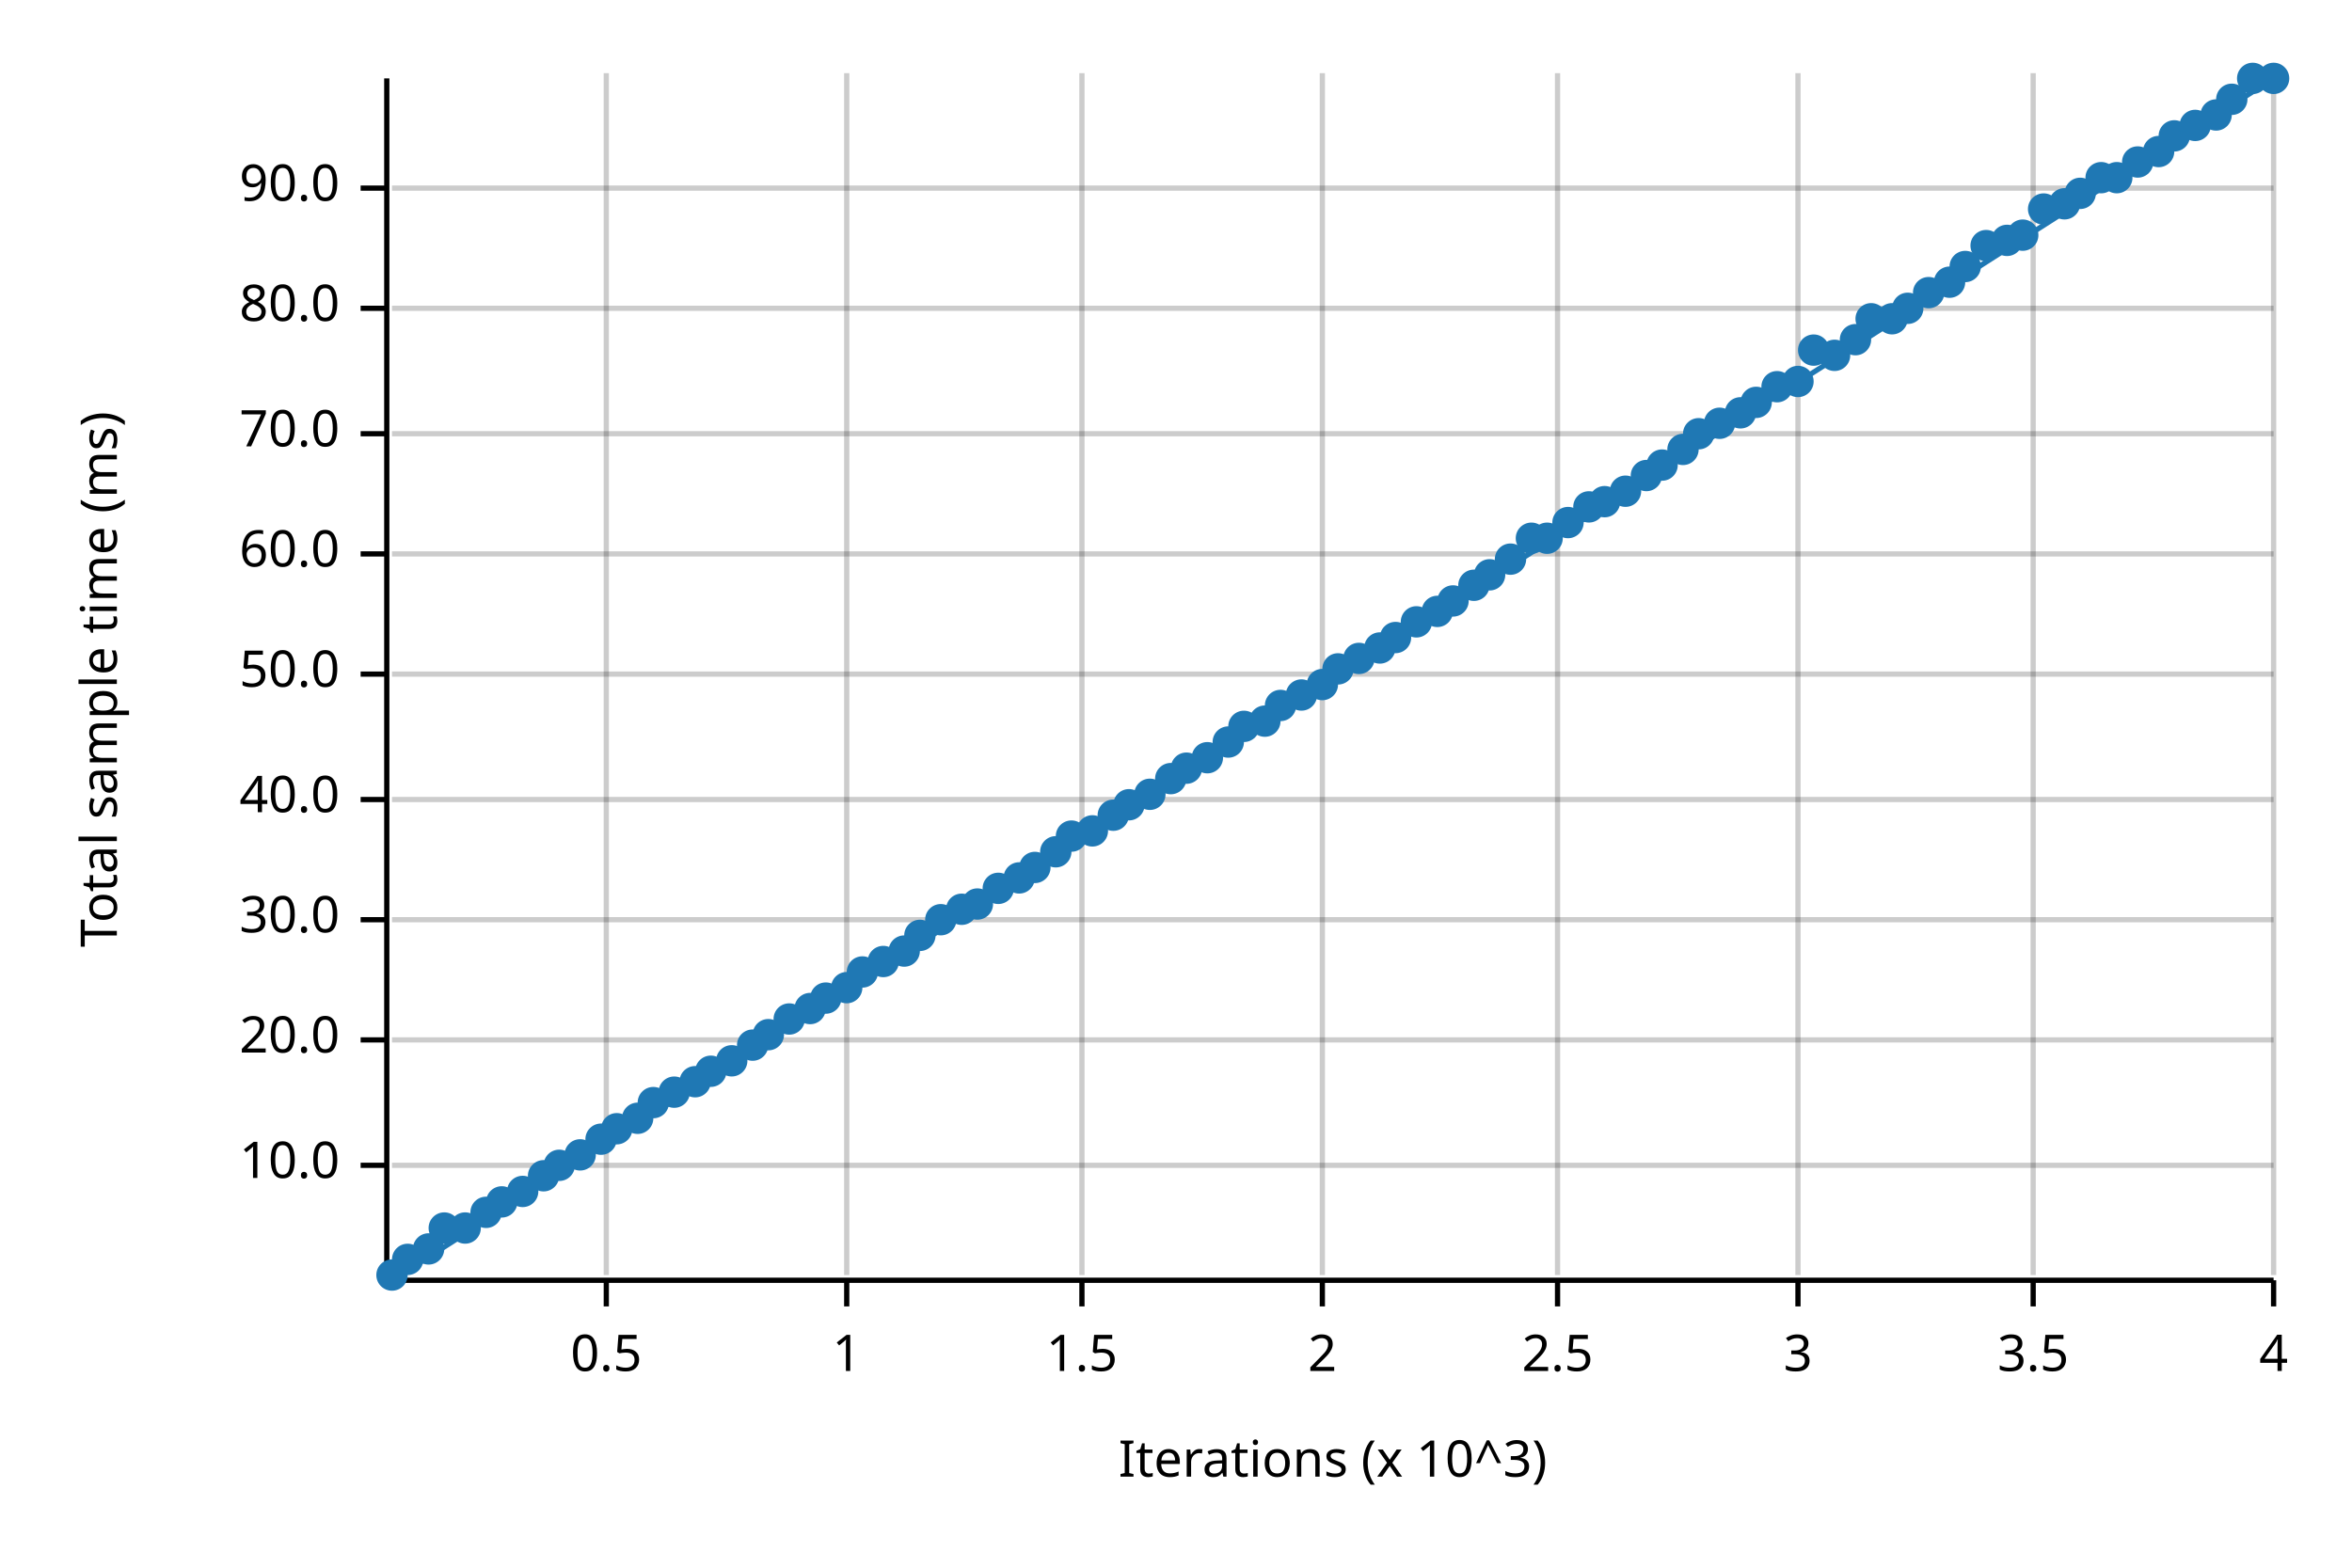
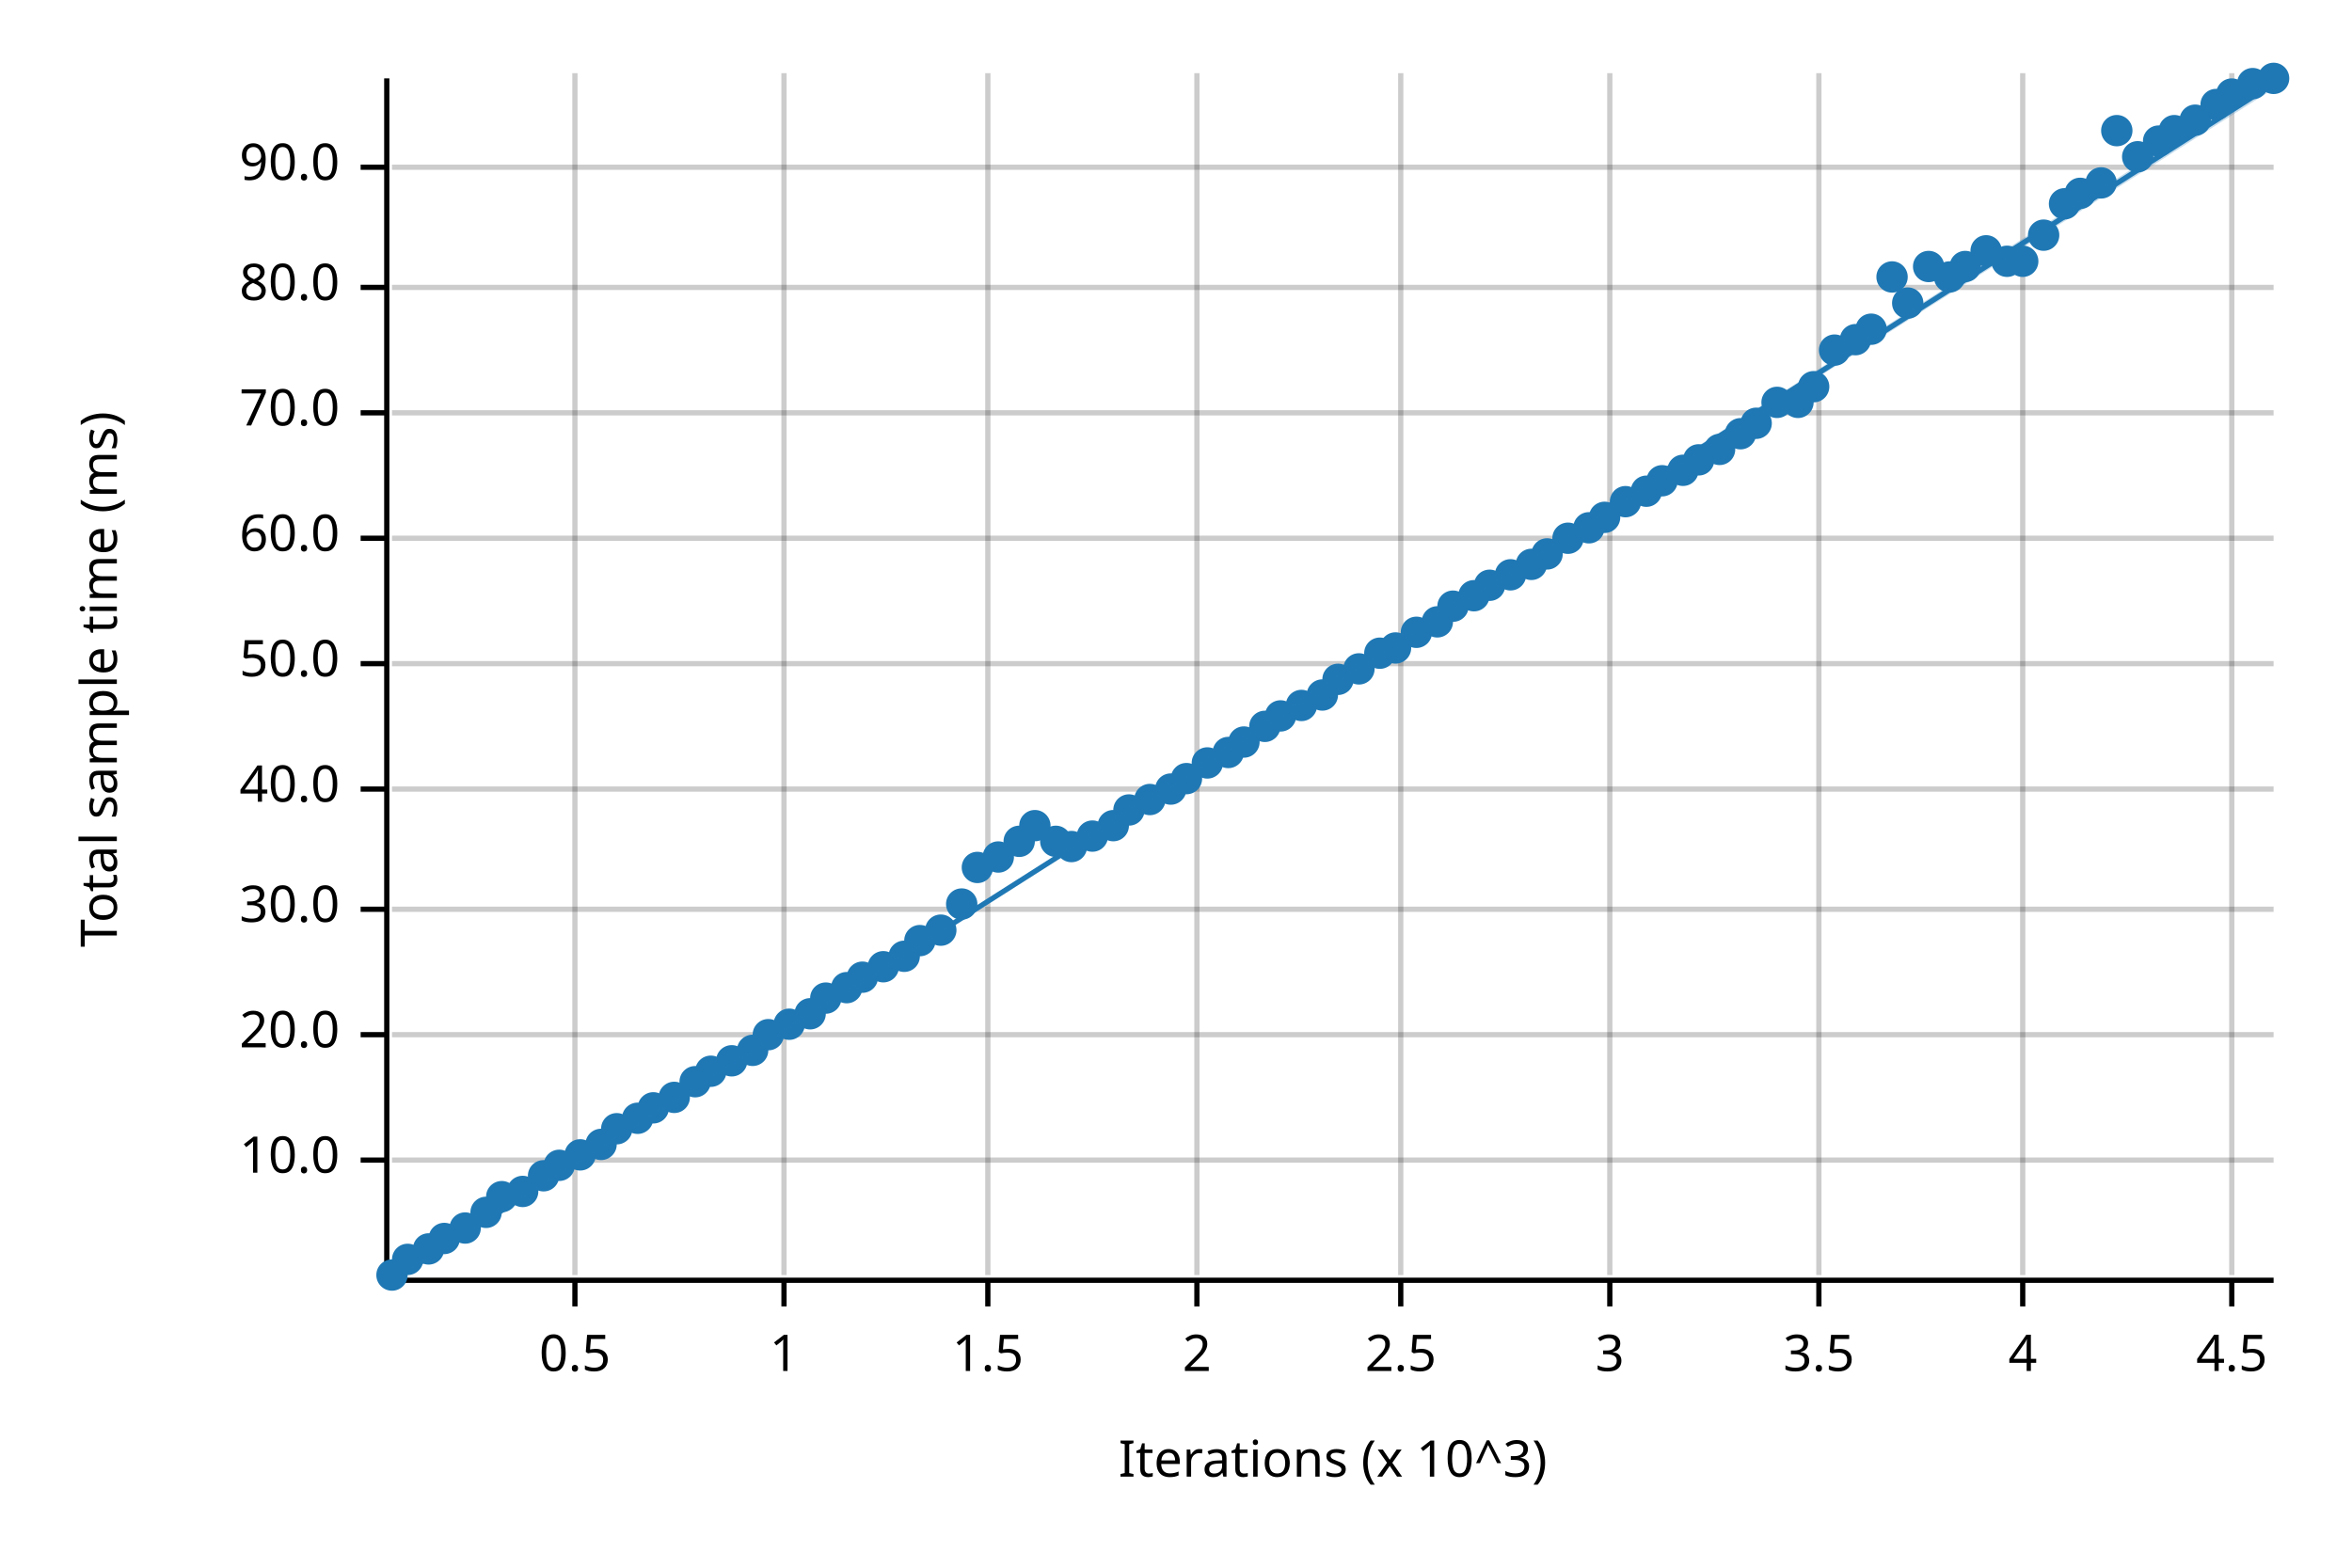
<svg xmlns="http://www.w3.org/2000/svg" width="450" height="300" viewBox="0 0 450 300">
  <text x="15" y="130" dy="0.76em" text-anchor="middle" font-family="sans-serif" font-size="9.677" opacity="1" fill="#000000" transform="rotate(270, 15, 130)">
Total sample time (ms)
</text>
  <text x="255" y="285" dy="-0.5ex" text-anchor="middle" font-family="sans-serif" font-size="9.677" opacity="1" fill="#000000">
Iterations (x 10^3)
</text>
-   <line opacity="0.2" stroke="#000000" stroke-width="1" x1="116" y1="244" x2="116" y2="14" />
-   <line opacity="0.2" stroke="#000000" stroke-width="1" x1="162" y1="244" x2="162" y2="14" />
-   <line opacity="0.2" stroke="#000000" stroke-width="1" x1="207" y1="244" x2="207" y2="14" />
-   <line opacity="0.2" stroke="#000000" stroke-width="1" x1="253" y1="244" x2="253" y2="14" />
-   <line opacity="0.2" stroke="#000000" stroke-width="1" x1="298" y1="244" x2="298" y2="14" />
-   <line opacity="0.2" stroke="#000000" stroke-width="1" x1="344" y1="244" x2="344" y2="14" />
-   <line opacity="0.2" stroke="#000000" stroke-width="1" x1="389" y1="244" x2="389" y2="14" />
-   <line opacity="0.2" stroke="#000000" stroke-width="1" x1="435" y1="244" x2="435" y2="14" />
-   <line opacity="0.2" stroke="#000000" stroke-width="1" x1="75" y1="223" x2="435" y2="223" />
-   <line opacity="0.2" stroke="#000000" stroke-width="1" x1="75" y1="199" x2="435" y2="199" />
-   <line opacity="0.2" stroke="#000000" stroke-width="1" x1="75" y1="176" x2="435" y2="176" />
-   <line opacity="0.2" stroke="#000000" stroke-width="1" x1="75" y1="153" x2="435" y2="153" />
-   <line opacity="0.2" stroke="#000000" stroke-width="1" x1="75" y1="129" x2="435" y2="129" />
-   <line opacity="0.2" stroke="#000000" stroke-width="1" x1="75" y1="106" x2="435" y2="106" />
-   <line opacity="0.2" stroke="#000000" stroke-width="1" x1="75" y1="83" x2="435" y2="83" />
-   <line opacity="0.2" stroke="#000000" stroke-width="1" x1="75" y1="59" x2="435" y2="59" />
-   <line opacity="0.2" stroke="#000000" stroke-width="1" x1="75" y1="36" x2="435" y2="36" />
+   <line opacity="0.2" stroke="#000000" stroke-width="1" x1="110" y1="244" x2="110" y2="14" />
+   <line opacity="0.2" stroke="#000000" stroke-width="1" x1="150" y1="244" x2="150" y2="14" />
+   <line opacity="0.2" stroke="#000000" stroke-width="1" x1="189" y1="244" x2="189" y2="14" />
+   <line opacity="0.2" stroke="#000000" stroke-width="1" x1="229" y1="244" x2="229" y2="14" />
+   <line opacity="0.2" stroke="#000000" stroke-width="1" x1="268" y1="244" x2="268" y2="14" />
+   <line opacity="0.2" stroke="#000000" stroke-width="1" x1="308" y1="244" x2="308" y2="14" />
+   <line opacity="0.2" stroke="#000000" stroke-width="1" x1="348" y1="244" x2="348" y2="14" />
+   <line opacity="0.2" stroke="#000000" stroke-width="1" x1="387" y1="244" x2="387" y2="14" />
+   <line opacity="0.2" stroke="#000000" stroke-width="1" x1="427" y1="244" x2="427" y2="14" />
+   <line opacity="0.2" stroke="#000000" stroke-width="1" x1="75" y1="222" x2="435" y2="222" />
+   <line opacity="0.2" stroke="#000000" stroke-width="1" x1="75" y1="198" x2="435" y2="198" />
+   <line opacity="0.2" stroke="#000000" stroke-width="1" x1="75" y1="174" x2="435" y2="174" />
+   <line opacity="0.2" stroke="#000000" stroke-width="1" x1="75" y1="151" x2="435" y2="151" />
+   <line opacity="0.2" stroke="#000000" stroke-width="1" x1="75" y1="127" x2="435" y2="127" />
+   <line opacity="0.2" stroke="#000000" stroke-width="1" x1="75" y1="103" x2="435" y2="103" />
+   <line opacity="0.2" stroke="#000000" stroke-width="1" x1="75" y1="79" x2="435" y2="79" />
+   <line opacity="0.2" stroke="#000000" stroke-width="1" x1="75" y1="55" x2="435" y2="55" />
+   <line opacity="0.2" stroke="#000000" stroke-width="1" x1="75" y1="32" x2="435" y2="32" />
  <polyline fill="none" opacity="1" stroke="#000000" stroke-width="1" points="74,15 74,245 " />
-   <text x="65" y="223" dy="0.5ex" text-anchor="end" font-family="sans-serif" font-size="9.677" opacity="1" fill="#000000">
+   <text x="65" y="222" dy="0.5ex" text-anchor="end" font-family="sans-serif" font-size="9.677" opacity="1" fill="#000000">
10.0
</text>
-   <polyline fill="none" opacity="1" stroke="#000000" stroke-width="1" points="69,223 74,223 " />
-   <text x="65" y="199" dy="0.5ex" text-anchor="end" font-family="sans-serif" font-size="9.677" opacity="1" fill="#000000">
+   <polyline fill="none" opacity="1" stroke="#000000" stroke-width="1" points="69,222 74,222 " />
+   <text x="65" y="198" dy="0.5ex" text-anchor="end" font-family="sans-serif" font-size="9.677" opacity="1" fill="#000000">
20.0
</text>
-   <polyline fill="none" opacity="1" stroke="#000000" stroke-width="1" points="69,199 74,199 " />
-   <text x="65" y="176" dy="0.5ex" text-anchor="end" font-family="sans-serif" font-size="9.677" opacity="1" fill="#000000">
+   <polyline fill="none" opacity="1" stroke="#000000" stroke-width="1" points="69,198 74,198 " />
+   <text x="65" y="174" dy="0.5ex" text-anchor="end" font-family="sans-serif" font-size="9.677" opacity="1" fill="#000000">
30.0
</text>
-   <polyline fill="none" opacity="1" stroke="#000000" stroke-width="1" points="69,176 74,176 " />
-   <text x="65" y="153" dy="0.5ex" text-anchor="end" font-family="sans-serif" font-size="9.677" opacity="1" fill="#000000">
+   <polyline fill="none" opacity="1" stroke="#000000" stroke-width="1" points="69,174 74,174 " />
+   <text x="65" y="151" dy="0.5ex" text-anchor="end" font-family="sans-serif" font-size="9.677" opacity="1" fill="#000000">
40.0
</text>
-   <polyline fill="none" opacity="1" stroke="#000000" stroke-width="1" points="69,153 74,153 " />
-   <text x="65" y="129" dy="0.5ex" text-anchor="end" font-family="sans-serif" font-size="9.677" opacity="1" fill="#000000">
+   <polyline fill="none" opacity="1" stroke="#000000" stroke-width="1" points="69,151 74,151 " />
+   <text x="65" y="127" dy="0.5ex" text-anchor="end" font-family="sans-serif" font-size="9.677" opacity="1" fill="#000000">
50.0
</text>
-   <polyline fill="none" opacity="1" stroke="#000000" stroke-width="1" points="69,129 74,129 " />
-   <text x="65" y="106" dy="0.5ex" text-anchor="end" font-family="sans-serif" font-size="9.677" opacity="1" fill="#000000">
+   <polyline fill="none" opacity="1" stroke="#000000" stroke-width="1" points="69,127 74,127 " />
+   <text x="65" y="103" dy="0.5ex" text-anchor="end" font-family="sans-serif" font-size="9.677" opacity="1" fill="#000000">
60.0
</text>
-   <polyline fill="none" opacity="1" stroke="#000000" stroke-width="1" points="69,106 74,106 " />
-   <text x="65" y="83" dy="0.5ex" text-anchor="end" font-family="sans-serif" font-size="9.677" opacity="1" fill="#000000">
+   <polyline fill="none" opacity="1" stroke="#000000" stroke-width="1" points="69,103 74,103 " />
+   <text x="65" y="79" dy="0.5ex" text-anchor="end" font-family="sans-serif" font-size="9.677" opacity="1" fill="#000000">
70.0
</text>
-   <polyline fill="none" opacity="1" stroke="#000000" stroke-width="1" points="69,83 74,83 " />
-   <text x="65" y="59" dy="0.5ex" text-anchor="end" font-family="sans-serif" font-size="9.677" opacity="1" fill="#000000">
+   <polyline fill="none" opacity="1" stroke="#000000" stroke-width="1" points="69,79 74,79 " />
+   <text x="65" y="55" dy="0.5ex" text-anchor="end" font-family="sans-serif" font-size="9.677" opacity="1" fill="#000000">
80.0
</text>
-   <polyline fill="none" opacity="1" stroke="#000000" stroke-width="1" points="69,59 74,59 " />
-   <text x="65" y="36" dy="0.5ex" text-anchor="end" font-family="sans-serif" font-size="9.677" opacity="1" fill="#000000">
+   <polyline fill="none" opacity="1" stroke="#000000" stroke-width="1" points="69,55 74,55 " />
+   <text x="65" y="32" dy="0.5ex" text-anchor="end" font-family="sans-serif" font-size="9.677" opacity="1" fill="#000000">
90.0
</text>
-   <polyline fill="none" opacity="1" stroke="#000000" stroke-width="1" points="69,36 74,36 " />
+   <polyline fill="none" opacity="1" stroke="#000000" stroke-width="1" points="69,32 74,32 " />
  <polyline fill="none" opacity="1" stroke="#000000" stroke-width="1" points="75,245 435,245 " />
-   <text x="116" y="255" dy="0.76em" text-anchor="middle" font-family="sans-serif" font-size="9.677" opacity="1" fill="#000000">
+   <text x="110" y="255" dy="0.76em" text-anchor="middle" font-family="sans-serif" font-size="9.677" opacity="1" fill="#000000">
0.5
</text>
-   <polyline fill="none" opacity="1" stroke="#000000" stroke-width="1" points="116,245 116,250 " />
-   <text x="162" y="255" dy="0.76em" text-anchor="middle" font-family="sans-serif" font-size="9.677" opacity="1" fill="#000000">
+   <polyline fill="none" opacity="1" stroke="#000000" stroke-width="1" points="110,245 110,250 " />
+   <text x="150" y="255" dy="0.76em" text-anchor="middle" font-family="sans-serif" font-size="9.677" opacity="1" fill="#000000">
1
</text>
-   <polyline fill="none" opacity="1" stroke="#000000" stroke-width="1" points="162,245 162,250 " />
-   <text x="207" y="255" dy="0.76em" text-anchor="middle" font-family="sans-serif" font-size="9.677" opacity="1" fill="#000000">
+   <polyline fill="none" opacity="1" stroke="#000000" stroke-width="1" points="150,245 150,250 " />
+   <text x="189" y="255" dy="0.76em" text-anchor="middle" font-family="sans-serif" font-size="9.677" opacity="1" fill="#000000">
1.5
</text>
-   <polyline fill="none" opacity="1" stroke="#000000" stroke-width="1" points="207,245 207,250 " />
-   <text x="253" y="255" dy="0.76em" text-anchor="middle" font-family="sans-serif" font-size="9.677" opacity="1" fill="#000000">
+   <polyline fill="none" opacity="1" stroke="#000000" stroke-width="1" points="189,245 189,250 " />
+   <text x="229" y="255" dy="0.76em" text-anchor="middle" font-family="sans-serif" font-size="9.677" opacity="1" fill="#000000">
2
</text>
-   <polyline fill="none" opacity="1" stroke="#000000" stroke-width="1" points="253,245 253,250 " />
-   <text x="298" y="255" dy="0.76em" text-anchor="middle" font-family="sans-serif" font-size="9.677" opacity="1" fill="#000000">
+   <polyline fill="none" opacity="1" stroke="#000000" stroke-width="1" points="229,245 229,250 " />
+   <text x="268" y="255" dy="0.76em" text-anchor="middle" font-family="sans-serif" font-size="9.677" opacity="1" fill="#000000">
2.5
</text>
-   <polyline fill="none" opacity="1" stroke="#000000" stroke-width="1" points="298,245 298,250 " />
-   <text x="344" y="255" dy="0.76em" text-anchor="middle" font-family="sans-serif" font-size="9.677" opacity="1" fill="#000000">
+   <polyline fill="none" opacity="1" stroke="#000000" stroke-width="1" points="268,245 268,250 " />
+   <text x="308" y="255" dy="0.76em" text-anchor="middle" font-family="sans-serif" font-size="9.677" opacity="1" fill="#000000">
3
</text>
-   <polyline fill="none" opacity="1" stroke="#000000" stroke-width="1" points="344,245 344,250 " />
-   <text x="389" y="255" dy="0.76em" text-anchor="middle" font-family="sans-serif" font-size="9.677" opacity="1" fill="#000000">
+   <polyline fill="none" opacity="1" stroke="#000000" stroke-width="1" points="308,245 308,250 " />
+   <text x="348" y="255" dy="0.76em" text-anchor="middle" font-family="sans-serif" font-size="9.677" opacity="1" fill="#000000">
3.5
</text>
-   <polyline fill="none" opacity="1" stroke="#000000" stroke-width="1" points="389,245 389,250 " />
-   <text x="435" y="255" dy="0.76em" text-anchor="middle" font-family="sans-serif" font-size="9.677" opacity="1" fill="#000000">
+   <polyline fill="none" opacity="1" stroke="#000000" stroke-width="1" points="348,245 348,250 " />
+   <text x="387" y="255" dy="0.76em" text-anchor="middle" font-family="sans-serif" font-size="9.677" opacity="1" fill="#000000">
4
</text>
-   <polyline fill="none" opacity="1" stroke="#000000" stroke-width="1" points="435,245 435,250 " />
+   <polyline fill="none" opacity="1" stroke="#000000" stroke-width="1" points="387,245 387,250 " />
+   <text x="427" y="255" dy="0.76em" text-anchor="middle" font-family="sans-serif" font-size="9.677" opacity="1" fill="#000000">
+ 4.5
+ </text>
+   <polyline fill="none" opacity="1" stroke="#000000" stroke-width="1" points="427,245 427,250 " />
  <circle cx="75" cy="244" r="3" opacity="1" fill="#1F78B4" stroke="none" />
  <circle cx="78" cy="241" r="3" opacity="1" fill="#1F78B4" stroke="none" />
  <circle cx="82" cy="239" r="3" opacity="1" fill="#1F78B4" stroke="none" />
-   <circle cx="85" cy="235" r="3" opacity="1" fill="#1F78B4" stroke="none" />
+   <circle cx="85" cy="237" r="3" opacity="1" fill="#1F78B4" stroke="none" />
  <circle cx="89" cy="235" r="3" opacity="1" fill="#1F78B4" stroke="none" />
  <circle cx="93" cy="232" r="3" opacity="1" fill="#1F78B4" stroke="none" />
-   <circle cx="96" cy="230" r="3" opacity="1" fill="#1F78B4" stroke="none" />
+   <circle cx="96" cy="229" r="3" opacity="1" fill="#1F78B4" stroke="none" />
  <circle cx="100" cy="228" r="3" opacity="1" fill="#1F78B4" stroke="none" />
  <circle cx="104" cy="225" r="3" opacity="1" fill="#1F78B4" stroke="none" />
  <circle cx="107" cy="223" r="3" opacity="1" fill="#1F78B4" stroke="none" />
  <circle cx="111" cy="221" r="3" opacity="1" fill="#1F78B4" stroke="none" />
-   <circle cx="115" cy="218" r="3" opacity="1" fill="#1F78B4" stroke="none" />
+   <circle cx="115" cy="219" r="3" opacity="1" fill="#1F78B4" stroke="none" />
  <circle cx="118" cy="216" r="3" opacity="1" fill="#1F78B4" stroke="none" />
  <circle cx="122" cy="214" r="3" opacity="1" fill="#1F78B4" stroke="none" />
-   <circle cx="125" cy="211" r="3" opacity="1" fill="#1F78B4" stroke="none" />
-   <circle cx="129" cy="209" r="3" opacity="1" fill="#1F78B4" stroke="none" />
+   <circle cx="125" cy="212" r="3" opacity="1" fill="#1F78B4" stroke="none" />
+   <circle cx="129" cy="210" r="3" opacity="1" fill="#1F78B4" stroke="none" />
  <circle cx="133" cy="207" r="3" opacity="1" fill="#1F78B4" stroke="none" />
  <circle cx="136" cy="205" r="3" opacity="1" fill="#1F78B4" stroke="none" />
  <circle cx="140" cy="203" r="3" opacity="1" fill="#1F78B4" stroke="none" />
-   <circle cx="144" cy="200" r="3" opacity="1" fill="#1F78B4" stroke="none" />
+   <circle cx="144" cy="201" r="3" opacity="1" fill="#1F78B4" stroke="none" />
  <circle cx="147" cy="198" r="3" opacity="1" fill="#1F78B4" stroke="none" />
-   <circle cx="151" cy="195" r="3" opacity="1" fill="#1F78B4" stroke="none" />
-   <circle cx="155" cy="193" r="3" opacity="1" fill="#1F78B4" stroke="none" />
+   <circle cx="151" cy="196" r="3" opacity="1" fill="#1F78B4" stroke="none" />
+   <circle cx="155" cy="194" r="3" opacity="1" fill="#1F78B4" stroke="none" />
  <circle cx="158" cy="191" r="3" opacity="1" fill="#1F78B4" stroke="none" />
  <circle cx="162" cy="189" r="3" opacity="1" fill="#1F78B4" stroke="none" />
-   <circle cx="165" cy="186" r="3" opacity="1" fill="#1F78B4" stroke="none" />
-   <circle cx="169" cy="184" r="3" opacity="1" fill="#1F78B4" stroke="none" />
-   <circle cx="173" cy="182" r="3" opacity="1" fill="#1F78B4" stroke="none" />
-   <circle cx="176" cy="179" r="3" opacity="1" fill="#1F78B4" stroke="none" />
-   <circle cx="180" cy="176" r="3" opacity="1" fill="#1F78B4" stroke="none" />
-   <circle cx="184" cy="174" r="3" opacity="1" fill="#1F78B4" stroke="none" />
-   <circle cx="187" cy="173" r="3" opacity="1" fill="#1F78B4" stroke="none" />
-   <circle cx="191" cy="170" r="3" opacity="1" fill="#1F78B4" stroke="none" />
-   <circle cx="195" cy="168" r="3" opacity="1" fill="#1F78B4" stroke="none" />
-   <circle cx="198" cy="166" r="3" opacity="1" fill="#1F78B4" stroke="none" />
-   <circle cx="202" cy="163" r="3" opacity="1" fill="#1F78B4" stroke="none" />
-   <circle cx="205" cy="160" r="3" opacity="1" fill="#1F78B4" stroke="none" />
-   <circle cx="209" cy="159" r="3" opacity="1" fill="#1F78B4" stroke="none" />
-   <circle cx="213" cy="156" r="3" opacity="1" fill="#1F78B4" stroke="none" />
-   <circle cx="216" cy="154" r="3" opacity="1" fill="#1F78B4" stroke="none" />
-   <circle cx="220" cy="152" r="3" opacity="1" fill="#1F78B4" stroke="none" />
-   <circle cx="224" cy="149" r="3" opacity="1" fill="#1F78B4" stroke="none" />
-   <circle cx="227" cy="147" r="3" opacity="1" fill="#1F78B4" stroke="none" />
-   <circle cx="231" cy="145" r="3" opacity="1" fill="#1F78B4" stroke="none" />
-   <circle cx="235" cy="142" r="3" opacity="1" fill="#1F78B4" stroke="none" />
-   <circle cx="238" cy="139" r="3" opacity="1" fill="#1F78B4" stroke="none" />
-   <circle cx="242" cy="138" r="3" opacity="1" fill="#1F78B4" stroke="none" />
-   <circle cx="245" cy="135" r="3" opacity="1" fill="#1F78B4" stroke="none" />
-   <circle cx="249" cy="133" r="3" opacity="1" fill="#1F78B4" stroke="none" />
-   <circle cx="253" cy="131" r="3" opacity="1" fill="#1F78B4" stroke="none" />
-   <circle cx="256" cy="128" r="3" opacity="1" fill="#1F78B4" stroke="none" />
-   <circle cx="260" cy="126" r="3" opacity="1" fill="#1F78B4" stroke="none" />
-   <circle cx="264" cy="124" r="3" opacity="1" fill="#1F78B4" stroke="none" />
-   <circle cx="267" cy="122" r="3" opacity="1" fill="#1F78B4" stroke="none" />
-   <circle cx="271" cy="119" r="3" opacity="1" fill="#1F78B4" stroke="none" />
-   <circle cx="275" cy="117" r="3" opacity="1" fill="#1F78B4" stroke="none" />
-   <circle cx="278" cy="115" r="3" opacity="1" fill="#1F78B4" stroke="none" />
-   <circle cx="282" cy="112" r="3" opacity="1" fill="#1F78B4" stroke="none" />
-   <circle cx="285" cy="110" r="3" opacity="1" fill="#1F78B4" stroke="none" />
-   <circle cx="289" cy="107" r="3" opacity="1" fill="#1F78B4" stroke="none" />
-   <circle cx="293" cy="103" r="3" opacity="1" fill="#1F78B4" stroke="none" />
-   <circle cx="296" cy="103" r="3" opacity="1" fill="#1F78B4" stroke="none" />
-   <circle cx="300" cy="100" r="3" opacity="1" fill="#1F78B4" stroke="none" />
-   <circle cx="304" cy="97" r="3" opacity="1" fill="#1F78B4" stroke="none" />
-   <circle cx="307" cy="96" r="3" opacity="1" fill="#1F78B4" stroke="none" />
-   <circle cx="311" cy="94" r="3" opacity="1" fill="#1F78B4" stroke="none" />
-   <circle cx="315" cy="91" r="3" opacity="1" fill="#1F78B4" stroke="none" />
-   <circle cx="318" cy="89" r="3" opacity="1" fill="#1F78B4" stroke="none" />
-   <circle cx="322" cy="86" r="3" opacity="1" fill="#1F78B4" stroke="none" />
-   <circle cx="325" cy="83" r="3" opacity="1" fill="#1F78B4" stroke="none" />
-   <circle cx="329" cy="81" r="3" opacity="1" fill="#1F78B4" stroke="none" />
-   <circle cx="333" cy="79" r="3" opacity="1" fill="#1F78B4" stroke="none" />
-   <circle cx="336" cy="77" r="3" opacity="1" fill="#1F78B4" stroke="none" />
-   <circle cx="340" cy="74" r="3" opacity="1" fill="#1F78B4" stroke="none" />
-   <circle cx="344" cy="73" r="3" opacity="1" fill="#1F78B4" stroke="none" />
-   <circle cx="347" cy="67" r="3" opacity="1" fill="#1F78B4" stroke="none" />
-   <circle cx="351" cy="68" r="3" opacity="1" fill="#1F78B4" stroke="none" />
+   <circle cx="165" cy="187" r="3" opacity="1" fill="#1F78B4" stroke="none" />
+   <circle cx="169" cy="185" r="3" opacity="1" fill="#1F78B4" stroke="none" />
+   <circle cx="173" cy="183" r="3" opacity="1" fill="#1F78B4" stroke="none" />
+   <circle cx="176" cy="180" r="3" opacity="1" fill="#1F78B4" stroke="none" />
+   <circle cx="180" cy="178" r="3" opacity="1" fill="#1F78B4" stroke="none" />
+   <circle cx="184" cy="173" r="3" opacity="1" fill="#1F78B4" stroke="none" />
+   <circle cx="187" cy="166" r="3" opacity="1" fill="#1F78B4" stroke="none" />
+   <circle cx="191" cy="164" r="3" opacity="1" fill="#1F78B4" stroke="none" />
+   <circle cx="195" cy="161" r="3" opacity="1" fill="#1F78B4" stroke="none" />
+   <circle cx="198" cy="158" r="3" opacity="1" fill="#1F78B4" stroke="none" />
+   <circle cx="202" cy="161" r="3" opacity="1" fill="#1F78B4" stroke="none" />
+   <circle cx="205" cy="162" r="3" opacity="1" fill="#1F78B4" stroke="none" />
+   <circle cx="209" cy="160" r="3" opacity="1" fill="#1F78B4" stroke="none" />
+   <circle cx="213" cy="158" r="3" opacity="1" fill="#1F78B4" stroke="none" />
+   <circle cx="216" cy="155" r="3" opacity="1" fill="#1F78B4" stroke="none" />
+   <circle cx="220" cy="153" r="3" opacity="1" fill="#1F78B4" stroke="none" />
+   <circle cx="224" cy="151" r="3" opacity="1" fill="#1F78B4" stroke="none" />
+   <circle cx="227" cy="149" r="3" opacity="1" fill="#1F78B4" stroke="none" />
+   <circle cx="231" cy="146" r="3" opacity="1" fill="#1F78B4" stroke="none" />
+   <circle cx="235" cy="144" r="3" opacity="1" fill="#1F78B4" stroke="none" />
+   <circle cx="238" cy="142" r="3" opacity="1" fill="#1F78B4" stroke="none" />
+   <circle cx="242" cy="139" r="3" opacity="1" fill="#1F78B4" stroke="none" />
+   <circle cx="245" cy="137" r="3" opacity="1" fill="#1F78B4" stroke="none" />
+   <circle cx="249" cy="135" r="3" opacity="1" fill="#1F78B4" stroke="none" />
+   <circle cx="253" cy="133" r="3" opacity="1" fill="#1F78B4" stroke="none" />
+   <circle cx="256" cy="130" r="3" opacity="1" fill="#1F78B4" stroke="none" />
+   <circle cx="260" cy="128" r="3" opacity="1" fill="#1F78B4" stroke="none" />
+   <circle cx="264" cy="125" r="3" opacity="1" fill="#1F78B4" stroke="none" />
+   <circle cx="267" cy="124" r="3" opacity="1" fill="#1F78B4" stroke="none" />
+   <circle cx="271" cy="121" r="3" opacity="1" fill="#1F78B4" stroke="none" />
+   <circle cx="275" cy="119" r="3" opacity="1" fill="#1F78B4" stroke="none" />
+   <circle cx="278" cy="116" r="3" opacity="1" fill="#1F78B4" stroke="none" />
+   <circle cx="282" cy="114" r="3" opacity="1" fill="#1F78B4" stroke="none" />
+   <circle cx="285" cy="112" r="3" opacity="1" fill="#1F78B4" stroke="none" />
+   <circle cx="289" cy="110" r="3" opacity="1" fill="#1F78B4" stroke="none" />
+   <circle cx="293" cy="108" r="3" opacity="1" fill="#1F78B4" stroke="none" />
+   <circle cx="296" cy="106" r="3" opacity="1" fill="#1F78B4" stroke="none" />
+   <circle cx="300" cy="103" r="3" opacity="1" fill="#1F78B4" stroke="none" />
+   <circle cx="304" cy="101" r="3" opacity="1" fill="#1F78B4" stroke="none" />
+   <circle cx="307" cy="99" r="3" opacity="1" fill="#1F78B4" stroke="none" />
+   <circle cx="311" cy="96" r="3" opacity="1" fill="#1F78B4" stroke="none" />
+   <circle cx="315" cy="94" r="3" opacity="1" fill="#1F78B4" stroke="none" />
+   <circle cx="318" cy="92" r="3" opacity="1" fill="#1F78B4" stroke="none" />
+   <circle cx="322" cy="90" r="3" opacity="1" fill="#1F78B4" stroke="none" />
+   <circle cx="325" cy="88" r="3" opacity="1" fill="#1F78B4" stroke="none" />
+   <circle cx="329" cy="86" r="3" opacity="1" fill="#1F78B4" stroke="none" />
+   <circle cx="333" cy="83" r="3" opacity="1" fill="#1F78B4" stroke="none" />
+   <circle cx="336" cy="81" r="3" opacity="1" fill="#1F78B4" stroke="none" />
+   <circle cx="340" cy="77" r="3" opacity="1" fill="#1F78B4" stroke="none" />
+   <circle cx="344" cy="77" r="3" opacity="1" fill="#1F78B4" stroke="none" />
+   <circle cx="347" cy="74" r="3" opacity="1" fill="#1F78B4" stroke="none" />
+   <circle cx="351" cy="67" r="3" opacity="1" fill="#1F78B4" stroke="none" />
  <circle cx="355" cy="65" r="3" opacity="1" fill="#1F78B4" stroke="none" />
-   <circle cx="358" cy="61" r="3" opacity="1" fill="#1F78B4" stroke="none" />
-   <circle cx="362" cy="61" r="3" opacity="1" fill="#1F78B4" stroke="none" />
-   <circle cx="365" cy="59" r="3" opacity="1" fill="#1F78B4" stroke="none" />
-   <circle cx="369" cy="56" r="3" opacity="1" fill="#1F78B4" stroke="none" />
-   <circle cx="373" cy="54" r="3" opacity="1" fill="#1F78B4" stroke="none" />
+   <circle cx="358" cy="63" r="3" opacity="1" fill="#1F78B4" stroke="none" />
+   <circle cx="362" cy="53" r="3" opacity="1" fill="#1F78B4" stroke="none" />
+   <circle cx="365" cy="58" r="3" opacity="1" fill="#1F78B4" stroke="none" />
+   <circle cx="369" cy="51" r="3" opacity="1" fill="#1F78B4" stroke="none" />
+   <circle cx="373" cy="53" r="3" opacity="1" fill="#1F78B4" stroke="none" />
  <circle cx="376" cy="51" r="3" opacity="1" fill="#1F78B4" stroke="none" />
-   <circle cx="380" cy="47" r="3" opacity="1" fill="#1F78B4" stroke="none" />
-   <circle cx="384" cy="46" r="3" opacity="1" fill="#1F78B4" stroke="none" />
-   <circle cx="387" cy="45" r="3" opacity="1" fill="#1F78B4" stroke="none" />
-   <circle cx="391" cy="40" r="3" opacity="1" fill="#1F78B4" stroke="none" />
+   <circle cx="380" cy="48" r="3" opacity="1" fill="#1F78B4" stroke="none" />
+   <circle cx="384" cy="50" r="3" opacity="1" fill="#1F78B4" stroke="none" />
+   <circle cx="387" cy="50" r="3" opacity="1" fill="#1F78B4" stroke="none" />
+   <circle cx="391" cy="45" r="3" opacity="1" fill="#1F78B4" stroke="none" />
  <circle cx="395" cy="39" r="3" opacity="1" fill="#1F78B4" stroke="none" />
  <circle cx="398" cy="37" r="3" opacity="1" fill="#1F78B4" stroke="none" />
-   <circle cx="402" cy="34" r="3" opacity="1" fill="#1F78B4" stroke="none" />
-   <circle cx="405" cy="34" r="3" opacity="1" fill="#1F78B4" stroke="none" />
-   <circle cx="409" cy="31" r="3" opacity="1" fill="#1F78B4" stroke="none" />
-   <circle cx="413" cy="29" r="3" opacity="1" fill="#1F78B4" stroke="none" />
-   <circle cx="416" cy="26" r="3" opacity="1" fill="#1F78B4" stroke="none" />
-   <circle cx="420" cy="24" r="3" opacity="1" fill="#1F78B4" stroke="none" />
-   <circle cx="424" cy="22" r="3" opacity="1" fill="#1F78B4" stroke="none" />
-   <circle cx="427" cy="19" r="3" opacity="1" fill="#1F78B4" stroke="none" />
-   <circle cx="431" cy="15" r="3" opacity="1" fill="#1F78B4" stroke="none" />
+   <circle cx="402" cy="35" r="3" opacity="1" fill="#1F78B4" stroke="none" />
+   <circle cx="405" cy="25" r="3" opacity="1" fill="#1F78B4" stroke="none" />
+   <circle cx="409" cy="30" r="3" opacity="1" fill="#1F78B4" stroke="none" />
+   <circle cx="413" cy="27" r="3" opacity="1" fill="#1F78B4" stroke="none" />
+   <circle cx="416" cy="25" r="3" opacity="1" fill="#1F78B4" stroke="none" />
+   <circle cx="420" cy="23" r="3" opacity="1" fill="#1F78B4" stroke="none" />
+   <circle cx="424" cy="20" r="3" opacity="1" fill="#1F78B4" stroke="none" />
+   <circle cx="427" cy="18" r="3" opacity="1" fill="#1F78B4" stroke="none" />
+   <circle cx="431" cy="16" r="3" opacity="1" fill="#1F78B4" stroke="none" />
  <circle cx="435" cy="15" r="3" opacity="1" fill="#1F78B4" stroke="none" />
-   <polyline fill="none" opacity="1" stroke="#1F78B4" stroke-width="1" points="75,245 435,15 " />
-   <polygon opacity="0.25" fill="#1F78B4" points="75,245 435,15 435,15 " />
+   <polyline fill="none" opacity="1" stroke="#1F78B4" stroke-width="1" points="75,245 435,16 " />
+   <polygon opacity="0.25" fill="#1F78B4" points="75,245 435,17 435,15 " />
</svg>
